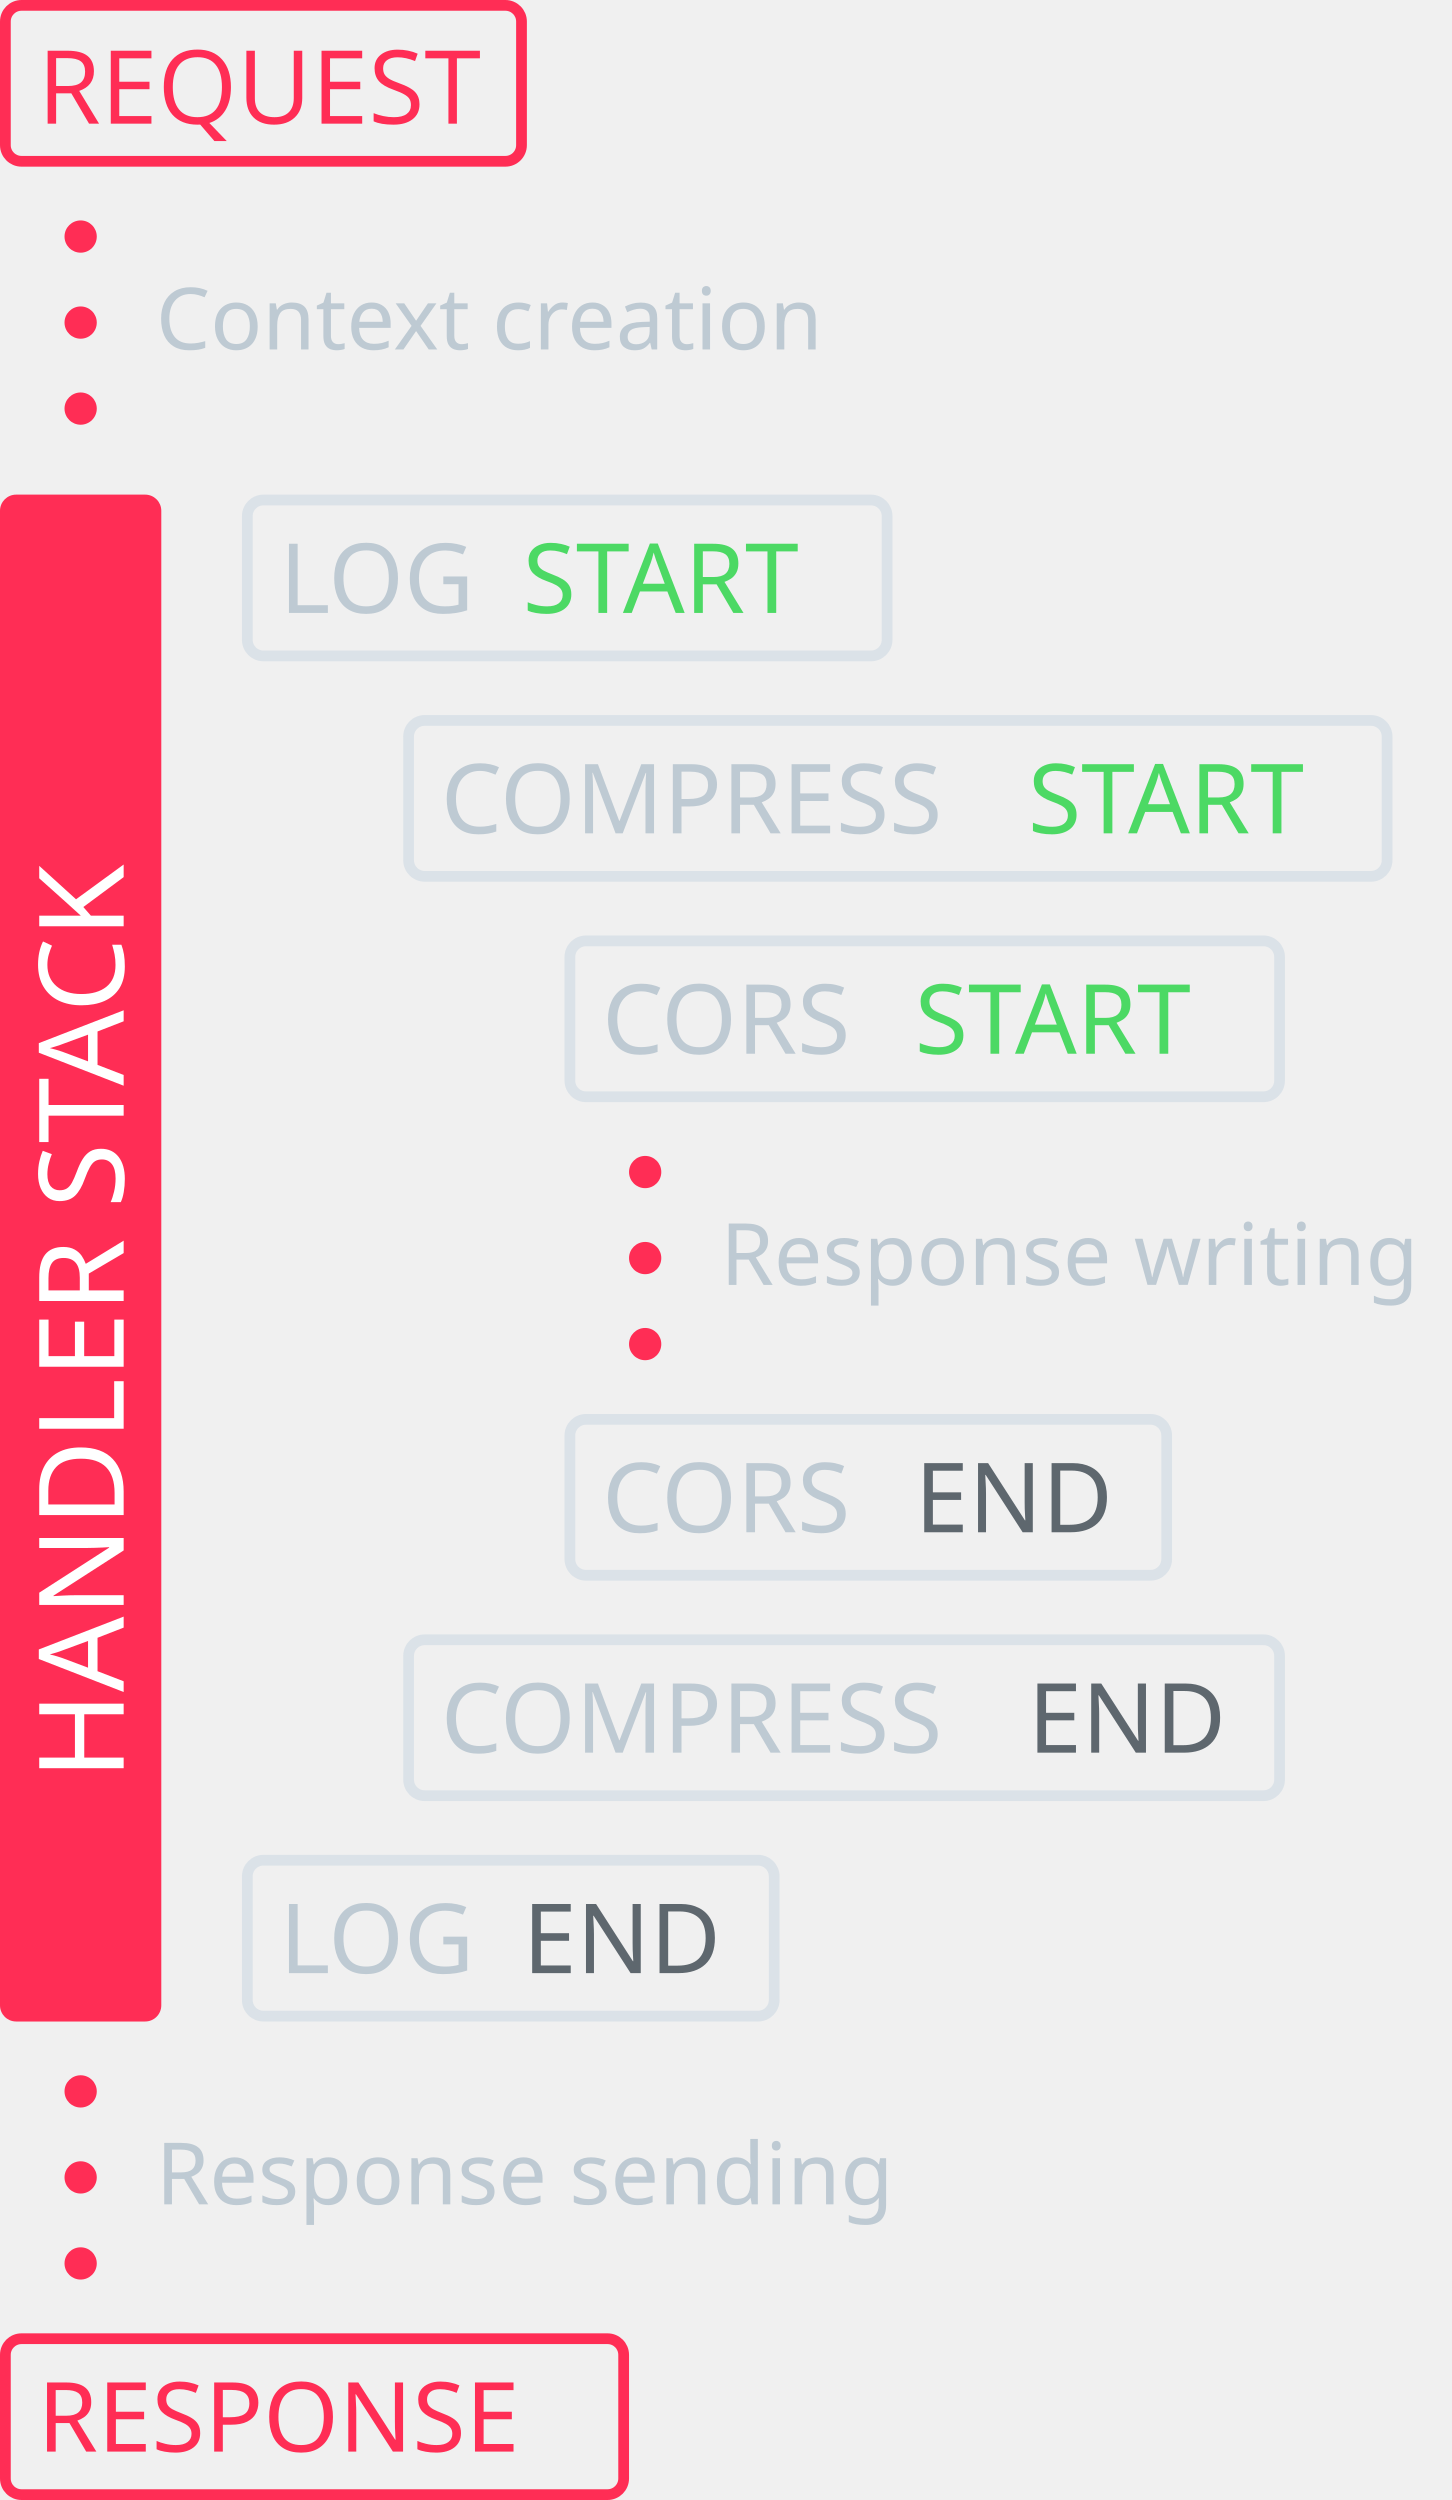
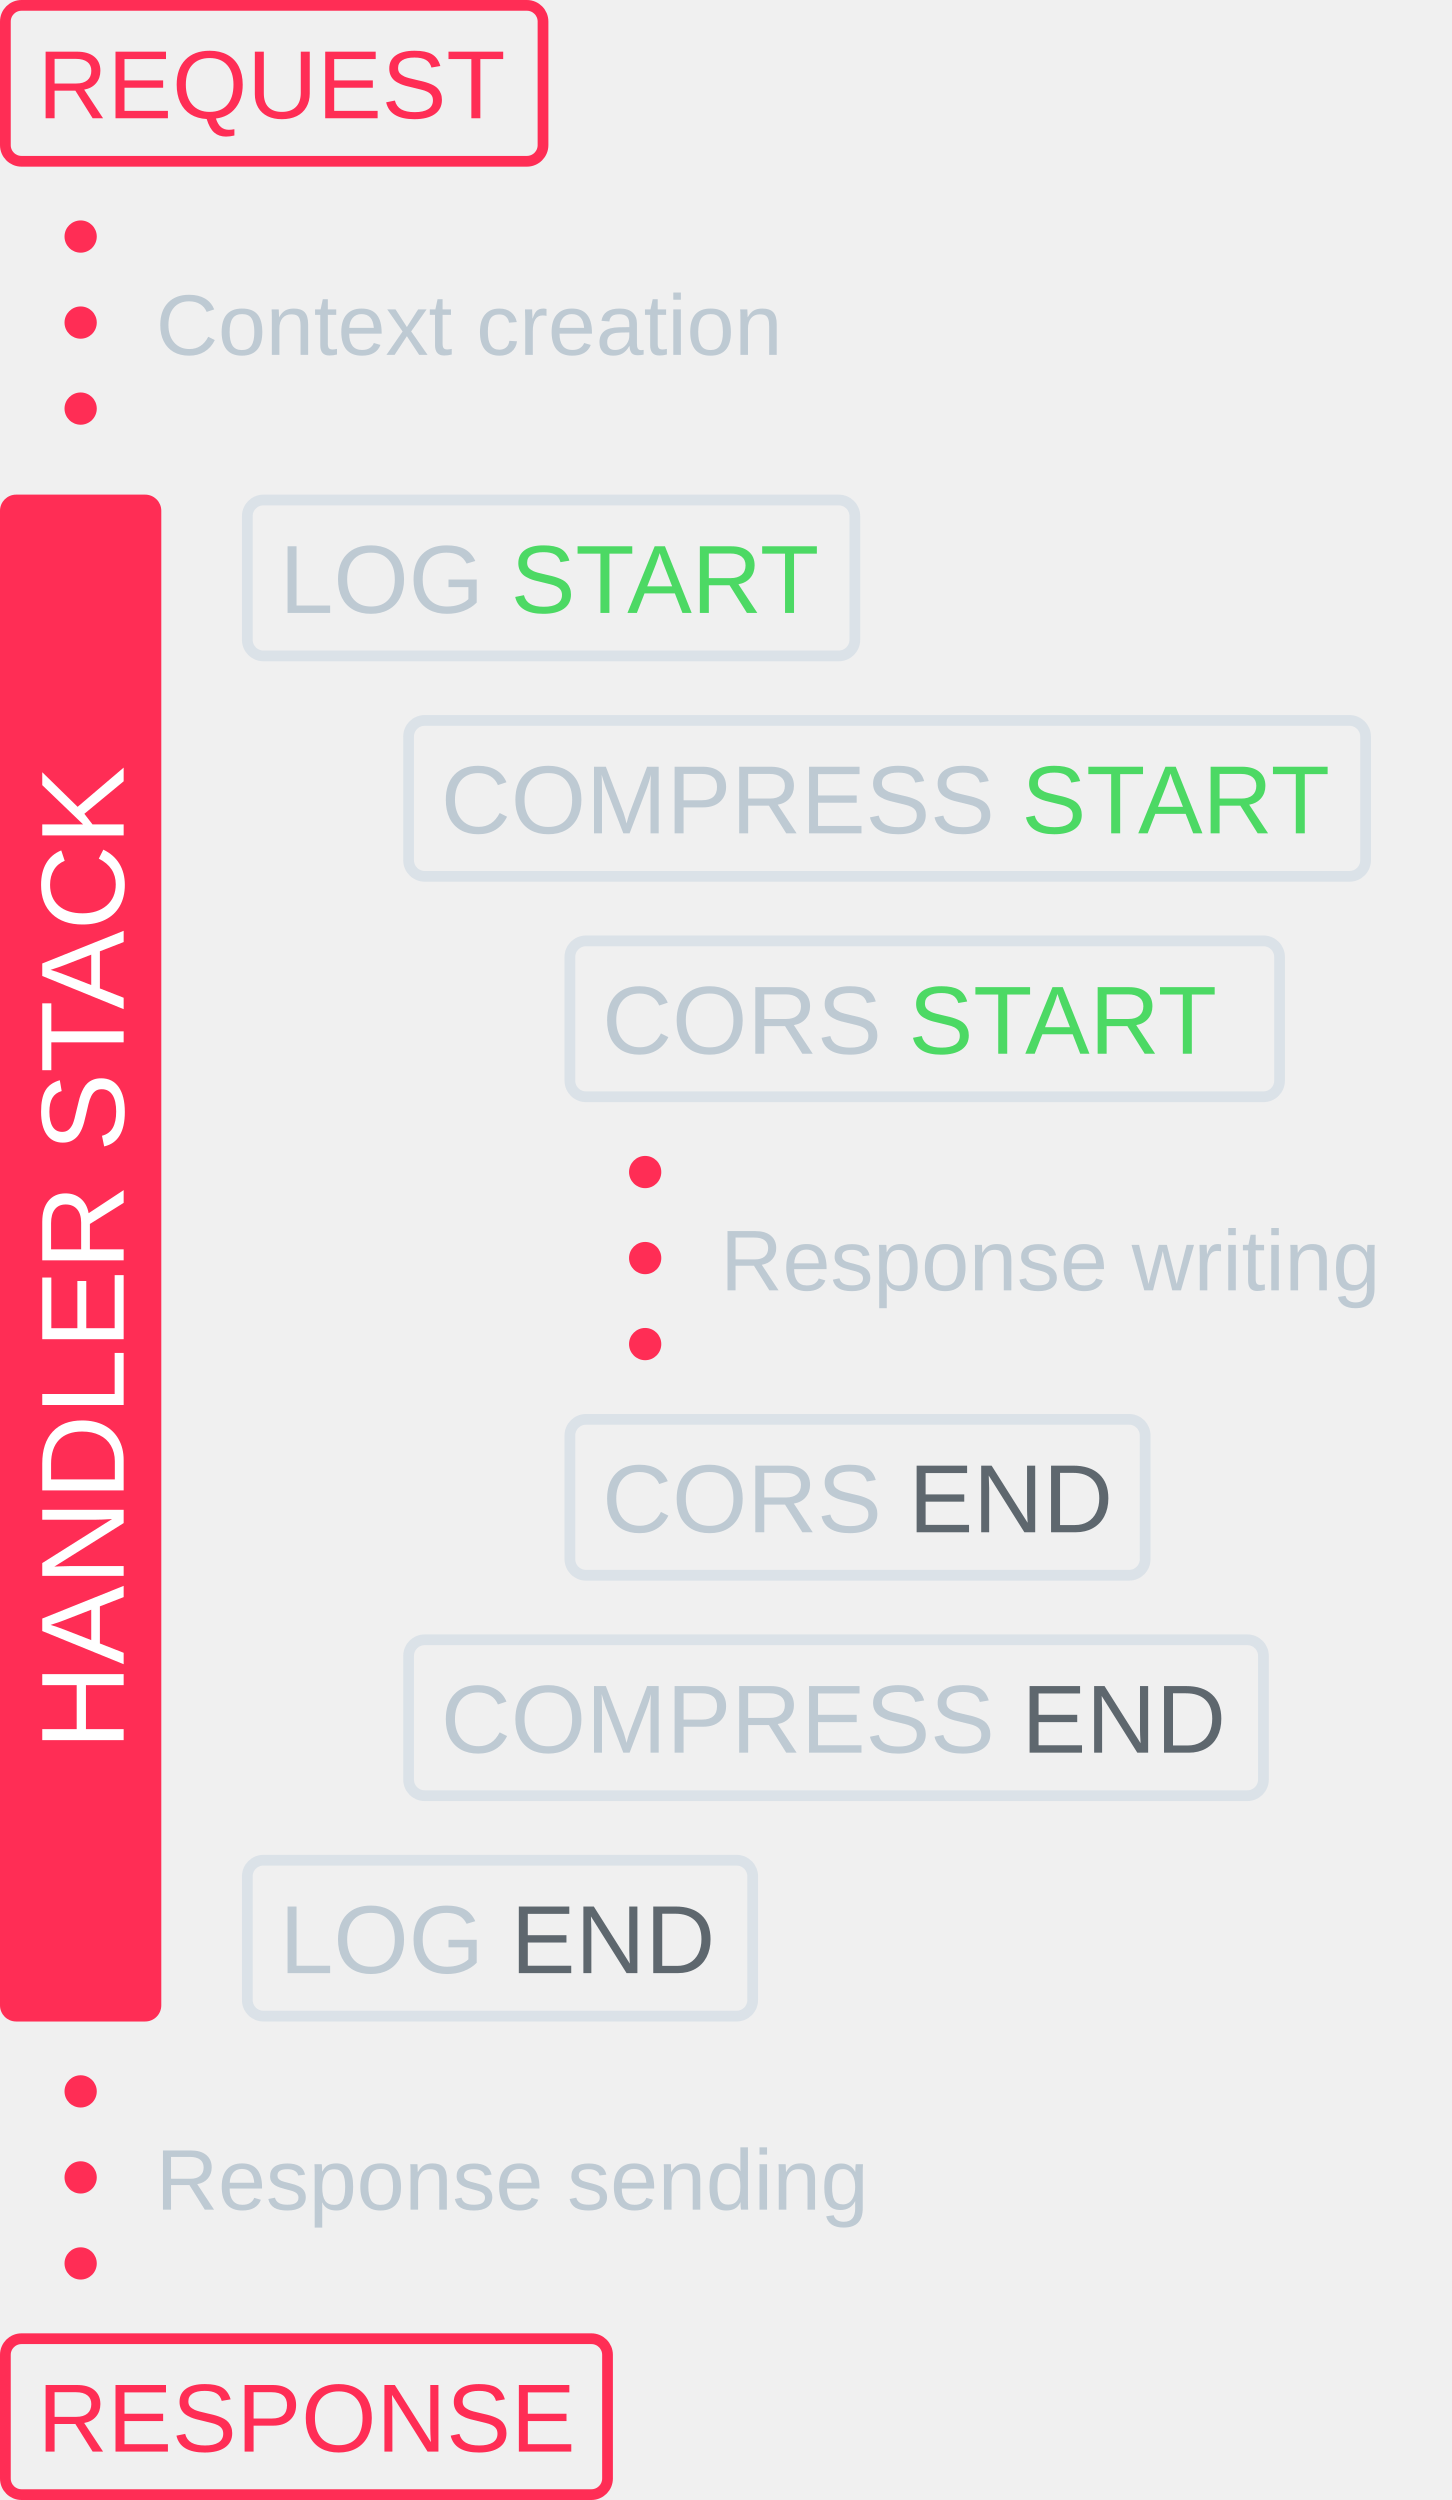
<svg xmlns="http://www.w3.org/2000/svg" width="270px" height="465px" viewBox="0 0 270 465" version="1.1">
  <defs />
  <g stroke="none" stroke-width="1" fill="none" fill-rule="evenodd">
    <g>
      <g transform="translate(1, 435)">
-         <rect stroke="#FF2D55" stroke-width="2" x="0" y="0" width="115" height="29" rx="3" />
-         <text font-family="Gotham" font-size="18" font-weight="313" fill="#FF2D55">
+         <rect stroke="#FF2D55" stroke-width="2" x="0" y="0" width="112" height="29" rx="3" />
+         <text font-family="Arial" font-size="18" font-weight="normal" fill="#FF2D55">
          <tspan x="6" y="21">RESPONSE</tspan>
        </text>
      </g>
      <g transform="translate(12, 386)">
-         <text font-family="Gotham" font-size="16" font-weight="260" fill="#BECAD3">
-           <tspan x="17" y="24">Response sending</tspan>
+         <text font-family="Arial" font-size="16" font-weight="normal" fill="#BECAD3">
+           <tspan x="17" y="25">Response sending</tspan>
        </text>
        <g fill="#FF2D55">
          <circle cx="3" cy="3" r="3" />
          <circle cx="3" cy="35" r="3" />
          <circle cx="3" cy="19" r="3" />
        </g>
      </g>
-       <g transform="translate(15.5, 234) rotate(-90) translate(-15.5, -234) translate(-126.5, 218.5)">
+       <g transform="translate(15, 234) rotate(-90) translate(-15, -234) translate(-127, 219)">
        <rect fill="#FF2D55" x="0" y="1.77635684e-15" width="284" height="30" rx="3" />
-         <text font-family="Gotham" font-size="22" font-weight="260" fill="#FFFFFF">
-           <tspan x="44.98" y="23">HANDLER STACK</tspan>
+         <text font-family="Arial" font-size="22" font-weight="normal" fill="#FFFFFF">
+           <tspan x="50.52" y="23">HANDLER STACK</tspan>
        </text>
      </g>
      <g transform="translate(46, 346)">
-         <rect stroke="#DBE2E8" stroke-width="2" x="0" y="0" width="98" height="29" rx="3" />
-         <text font-family="Gotham" font-size="18" font-weight="313">
+         <rect stroke="#DBE2E8" stroke-width="2" x="0" y="0" width="94" height="29" rx="3" />
+         <text font-family="Arial" font-size="18" font-weight="normal">
          <tspan x="6" y="21" fill="#BECAD3">LOG </tspan>
-           <tspan x="51.234" y="21" fill="#5E676E">END</tspan>
+           <tspan x="49.014" y="21" fill="#5E676E">END</tspan>
        </text>
      </g>
      <g transform="translate(76, 305)">
-         <rect stroke="#DBE2E8" stroke-width="2" x="0" y="0" width="162" height="29" rx="3" />
-         <text font-family="Gotham" font-size="18" font-weight="313">
+         <rect stroke="#DBE2E8" stroke-width="2" x="0" y="0" width="159" height="29" rx="3" />
+         <text font-family="Arial" font-size="18" font-weight="normal">
          <tspan x="6" y="21" fill="#BECAD3">COMPRESS </tspan>
-           <tspan x="115.206" y="21" fill="#5E676E">END</tspan>
+           <tspan x="114.018" y="21" fill="#5E676E">END</tspan>
        </text>
      </g>
      <g transform="translate(106, 264)">
-         <rect stroke="#DBE2E8" stroke-width="2" x="0" y="0" width="111" height="29" rx="3" />
-         <text font-family="Gotham" font-size="18" font-weight="313">
+         <rect stroke="#DBE2E8" stroke-width="2" x="0" y="0" width="107" height="29" rx="3" />
+         <text font-family="Arial" font-size="18" font-weight="normal">
          <tspan x="6" y="21" fill="#BECAD3">CORS </tspan>
-           <tspan x="64.158" y="21" fill="#5E676E">END</tspan>
+           <tspan x="63.006" y="21" fill="#5E676E">END</tspan>
        </text>
      </g>
      <g transform="translate(117, 215)">
-         <text font-family="Gotham" font-size="16" font-weight="260" fill="#BECAD3">
-           <tspan x="17" y="24">Response writing</tspan>
+         <text font-family="Arial" font-size="16" font-weight="normal" fill="#BECAD3">
+           <tspan x="17" y="25">Response writing</tspan>
        </text>
        <g fill="#FF2D55">
          <circle cx="3" cy="3" r="3" />
          <circle cx="3" cy="35" r="3" />
          <circle cx="3" cy="19" r="3" />
        </g>
      </g>
      <g transform="translate(106, 175)">
        <rect stroke="#DBE2E8" stroke-width="2" x="0" y="0" width="132" height="29" rx="3" />
-         <text font-family="Gotham" font-size="18" font-weight="313">
+         <text font-family="Arial" font-size="18" font-weight="normal">
          <tspan x="6" y="21" fill="#BECAD3">CORS </tspan>
-           <tspan x="64.158" y="21" fill="#4CD964">START</tspan>
+           <tspan x="63.006" y="21" fill="#4CD964">START</tspan>
        </text>
      </g>
      <g transform="translate(76, 134)">
-         <rect stroke="#DBE2E8" stroke-width="2" x="0" y="0" width="182" height="29" rx="3" />
-         <text font-family="Gotham" font-size="18" font-weight="313">
+         <rect stroke="#DBE2E8" stroke-width="2" x="0" y="0" width="178" height="29" rx="3" />
+         <text font-family="Arial" font-size="18" font-weight="normal">
          <tspan x="6" y="21" fill="#BECAD3">COMPRESS </tspan>
-           <tspan x="115.206" y="21" fill="#4CD964">START</tspan>
+           <tspan x="114.018" y="21" fill="#4CD964">START</tspan>
        </text>
      </g>
      <g transform="translate(46, 93)">
-         <rect stroke="#DBE2E8" stroke-width="2" x="0" y="0" width="119" height="29" rx="3" />
-         <text font-family="Gotham" font-size="18" font-weight="313">
+         <rect stroke="#DBE2E8" stroke-width="2" x="0" y="0" width="113" height="29" rx="3" />
+         <text font-family="Arial" font-size="18" font-weight="normal">
          <tspan x="6" y="21" fill="#BECAD3">LOG </tspan>
-           <tspan x="51.234" y="21" fill="#4CD964">START</tspan>
+           <tspan x="49.014" y="21" fill="#4CD964">START</tspan>
        </text>
      </g>
      <g transform="translate(12, 41)">
-         <text font-family="Gotham" font-size="16" font-weight="260" fill="#BECAD3">
-           <tspan x="17" y="24">Context creation</tspan>
+         <text font-family="Arial" font-size="16" font-weight="normal" fill="#BECAD3">
+           <tspan x="17" y="25">Context creation</tspan>
        </text>
        <g fill="#FF2D55">
          <circle cx="3" cy="3" r="3" />
          <circle cx="3" cy="35" r="3" />
          <circle cx="3" cy="19" r="3" />
        </g>
      </g>
      <g transform="translate(1, 1)">
-         <rect stroke="#FF2D55" stroke-width="2" x="0" y="0" width="96" height="29" rx="3" />
-         <text font-family="Open Sans" font-size="19" font-weight="normal" fill="#FF2D55">
-           <tspan x="6" y="22">REQUEST</tspan>
+         <rect stroke="#FF2D55" stroke-width="2" x="0" y="0" width="100" height="29" rx="3" />
+         <text font-family="Arial" font-size="18" font-weight="normal" fill="#FF2D55">
+           <tspan x="6" y="21">REQUEST</tspan>
        </text>
      </g>
    </g>
  </g>
</svg>
